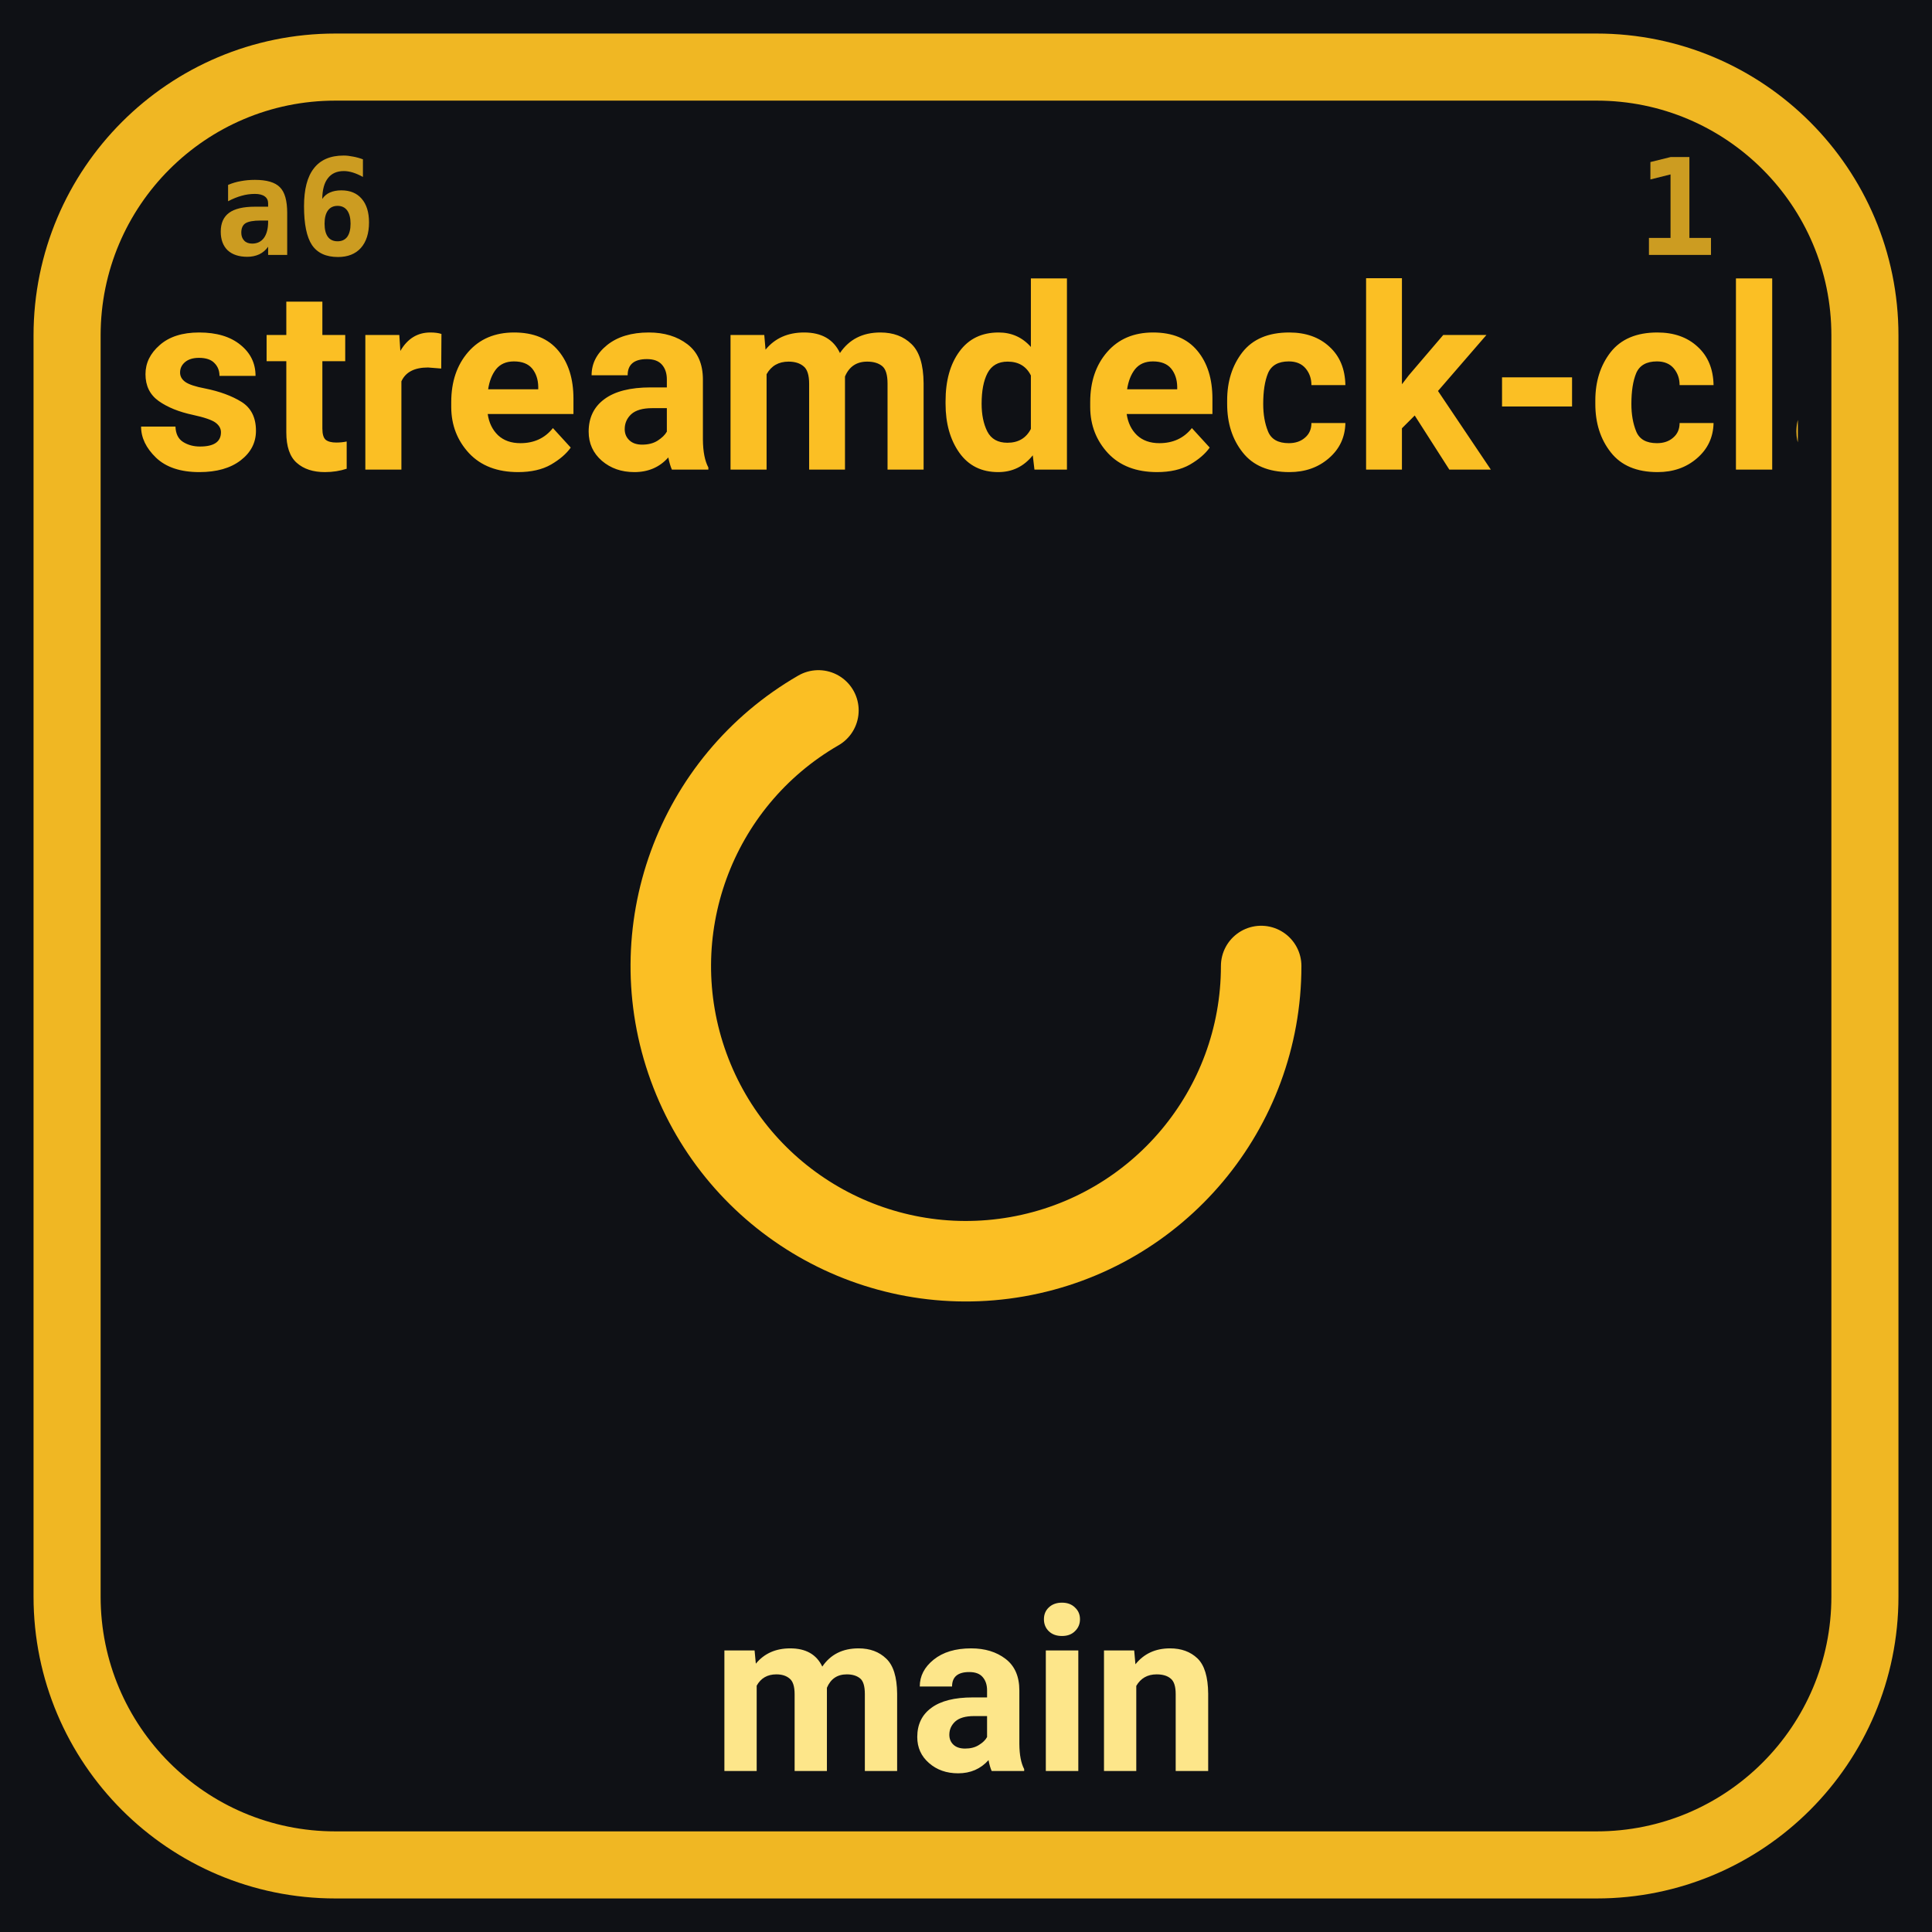
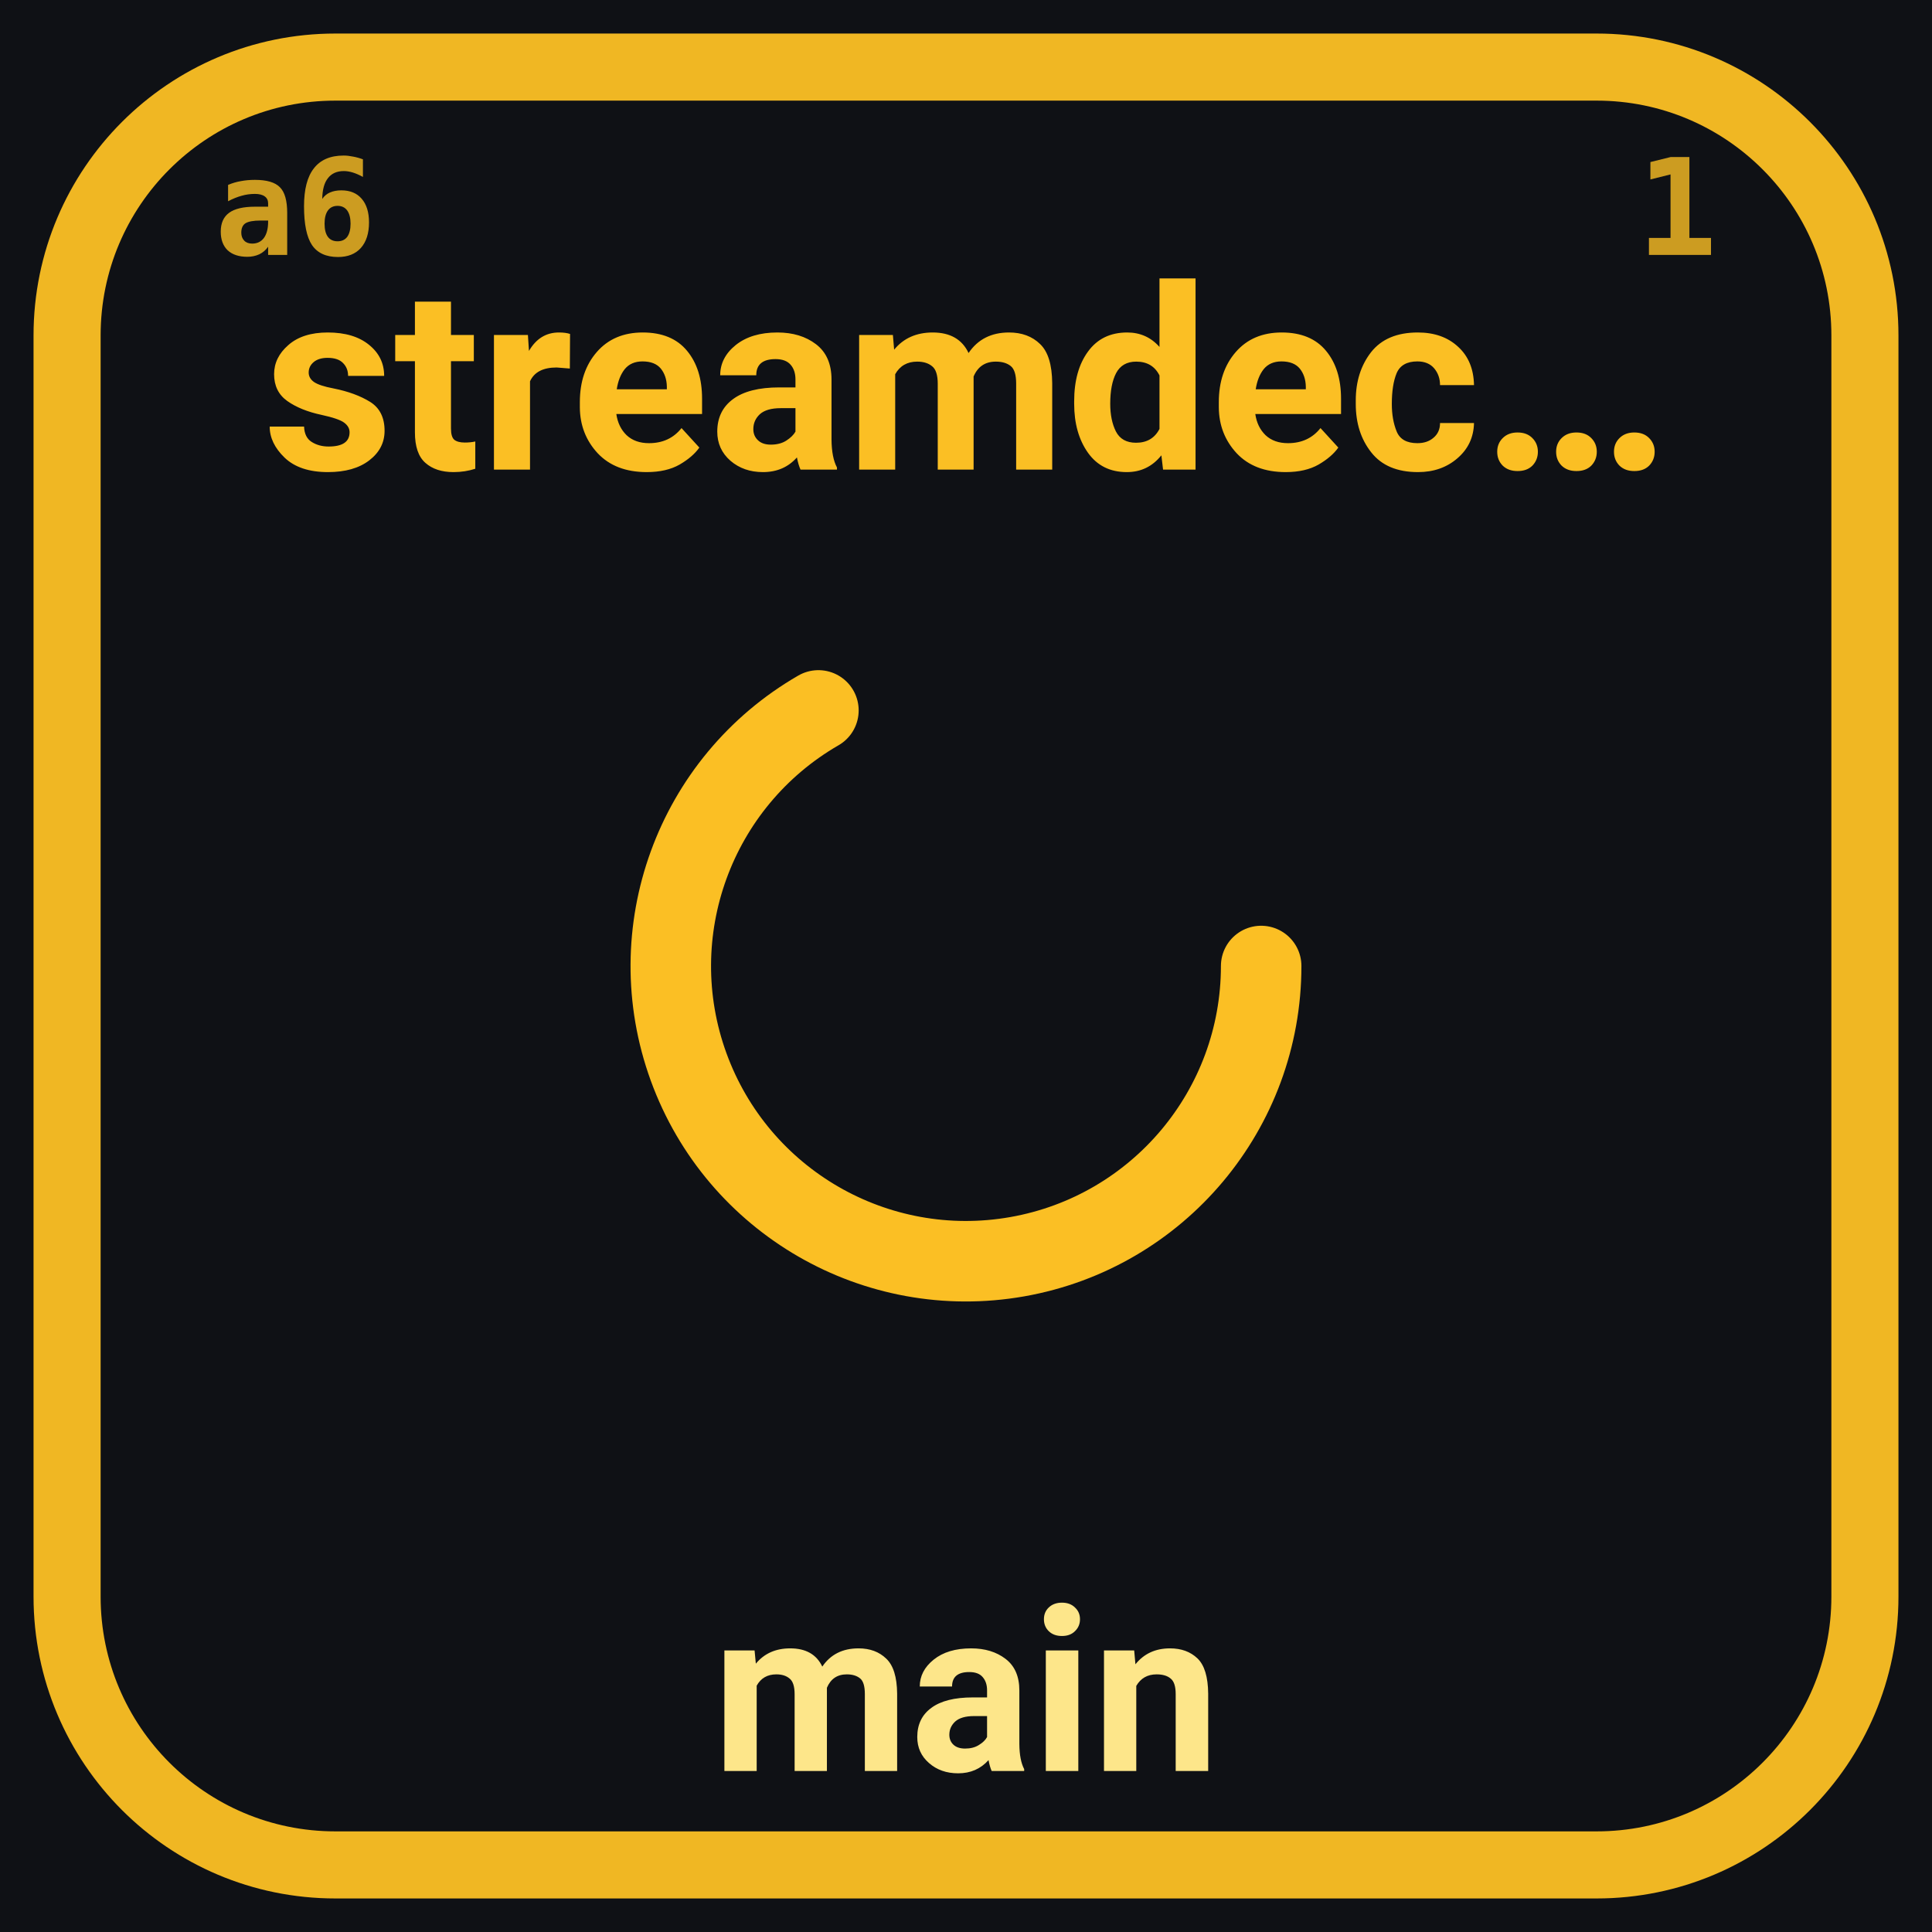
<svg xmlns="http://www.w3.org/2000/svg" width="144" height="144" viewBox="0 0 144 144">
  <rect width="144" height="144" fill="#0f1115" />
  <rect x="5" y="5" width="134" height="134" rx="20" fill="none" stroke="#fbbf24" stroke-width="5" stroke-linejoin="round" opacity="0.95" />
  <text x="128" y="19" font-family="ui-monospace,SFMono-Regular,Menlo,monospace" font-size="10" font-weight="700" fill="#fbbf24" opacity="0.8" text-anchor="end">1</text>
  <text x="16" y="19" font-family="ui-monospace,SFMono-Regular,Menlo,monospace" font-size="10" font-weight="700" fill="#fbbf24" opacity="0.8" text-anchor="start">a6</text>
  <defs>
-     <clipPath id="ct1">
+     <clipPath id="ct">
      <rect x="10" y="19" width="124" height="23" />
    </clipPath>
  </defs>
-   <g clip-path="url(#ct1)" font-family="-apple-system,Segoe UI,Roboto,sans-serif" font-size="19" font-weight="700" fill="#fbbf24">
-     <text x="10.00" y="35">streamdeck-claude</text>
-     <text x="225.34" y="35">streamdeck-claude</text>
-   </g>
+   <text clip-path="url(#ct)" x="72" y="35" font-family="-apple-system,Segoe UI,Roboto,sans-serif" font-size="19" font-weight="700" fill="#fbbf24" text-anchor="middle">streamdec…</text>
  <g transform="translate(0,12)">
    <path d="M 94.00 60.00 A 22 22 0 1 1 61.00 40.95" fill="none" stroke="#fbbf24" stroke-width="6" stroke-linecap="round" />
  </g>
-   <text x="72" y="132" font-family="-apple-system,Segoe UI,Roboto,sans-serif" font-size="17" font-weight="600" fill="#fde68a" text-anchor="middle">main</text>
+   <defs>
+     <clipPath id="cb">
+       <rect x="10" y="118" width="124" height="20" />
+     </clipPath>
+   </defs>
+   <text clip-path="url(#cb)" x="72" y="132" font-family="-apple-system,Segoe UI,Roboto,sans-serif" font-size="17" font-weight="600" fill="#fde68a" text-anchor="middle">main</text>
</svg>
